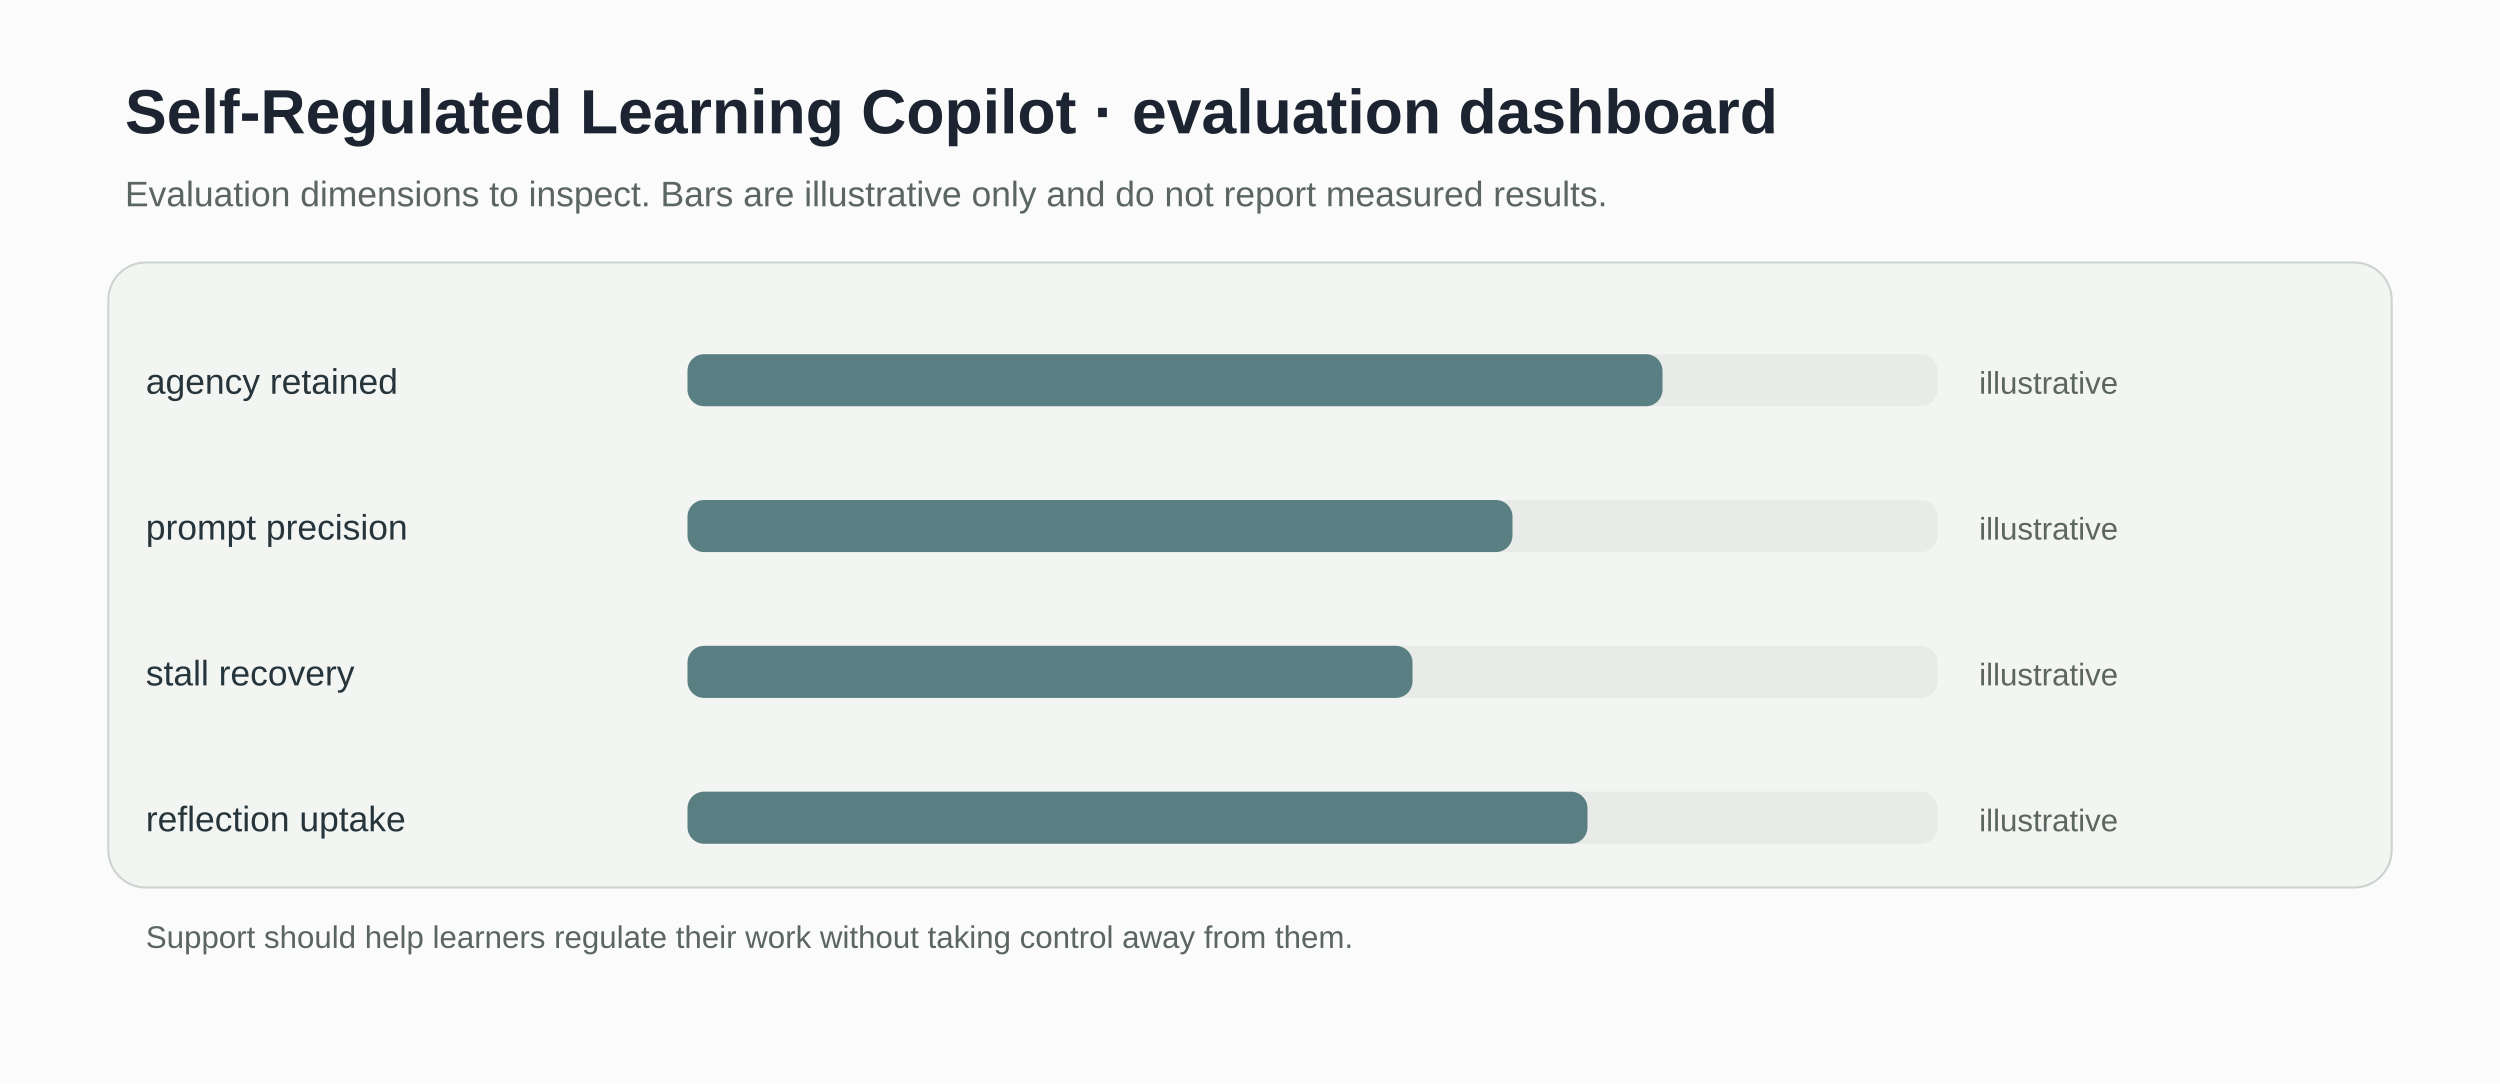
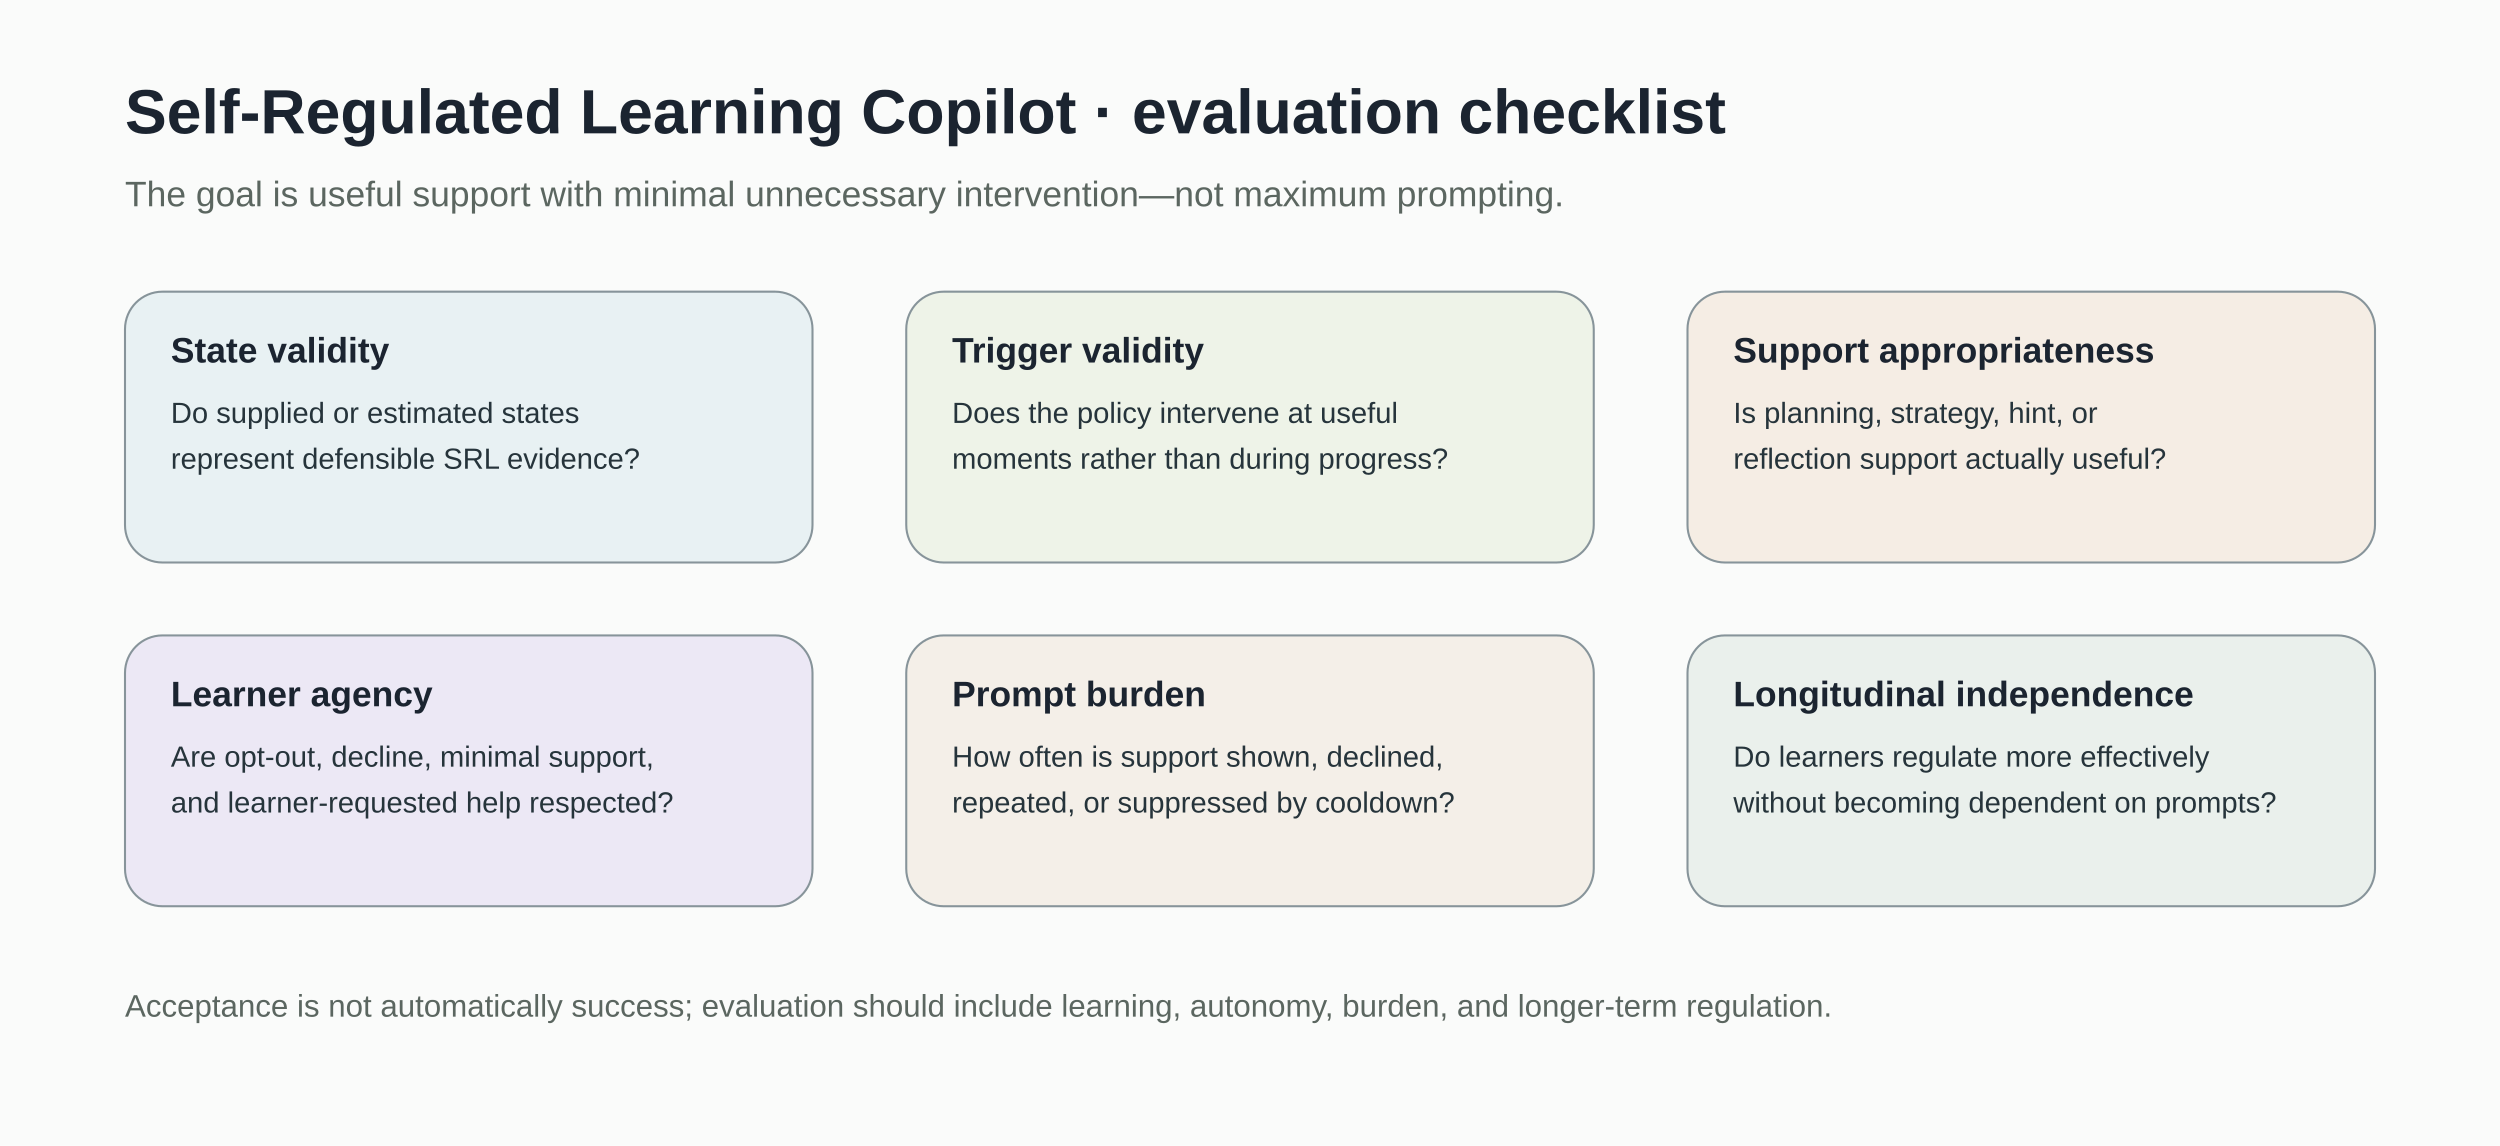
- <svg xmlns="http://www.w3.org/2000/svg" width="1200" height="520" viewBox="0 0 1200 520">
+ <svg xmlns="http://www.w3.org/2000/svg" width="1200" height="550" viewBox="0 0 1200 550" role="img" aria-labelledby="title desc">
  <rect width="100%" height="100%" fill="#FAFBFA" />
-   <text x="60" y="64" font-family="Arial, sans-serif" font-size="30" font-weight="700" fill="#1B2430">Self-Regulated Learning Copilot · evaluation dashboard</text>
-   <text x="60" y="99" font-family="Arial, sans-serif" font-size="17" fill="#5B6660">Evaluation dimensions to inspect. Bars are illustrative only and do not report measured results.</text>
-   <rect x="52" y="126" width="1096" height="300" rx="18" fill="#F3F5F3" stroke="#CDD3CF" />
-   <text x="70" y="189" font-family="Arial, sans-serif" font-size="17" fill="#26343B">agency retained</text>
-   <rect x="330" y="170" width="600" height="25" rx="8" fill="#E8EBE8" />
-   <rect x="330" y="170" width="468" height="25" rx="8" fill="#5A7F82" />
-   <text x="950" y="189" font-family="Arial, sans-serif" font-size="15" fill="#5B6660">illustrative</text>
-   <text x="70" y="259" font-family="Arial, sans-serif" font-size="17" fill="#26343B">prompt precision</text>
-   <rect x="330" y="240" width="600" height="25" rx="8" fill="#E8EBE8" />
-   <rect x="330" y="240" width="396" height="25" rx="8" fill="#5A7F82" />
-   <text x="950" y="259" font-family="Arial, sans-serif" font-size="15" fill="#5B6660">illustrative</text>
-   <text x="70" y="329" font-family="Arial, sans-serif" font-size="17" fill="#26343B">stall recovery</text>
-   <rect x="330" y="310" width="600" height="25" rx="8" fill="#E8EBE8" />
-   <rect x="330" y="310" width="348" height="25" rx="8" fill="#5A7F82" />
-   <text x="950" y="329" font-family="Arial, sans-serif" font-size="15" fill="#5B6660">illustrative</text>
-   <text x="70" y="399" font-family="Arial, sans-serif" font-size="17" fill="#26343B">reflection uptake</text>
-   <rect x="330" y="380" width="600" height="25" rx="8" fill="#E8EBE8" />
-   <rect x="330" y="380" width="432" height="25" rx="8" fill="#5A7F82" />
-   <text x="950" y="399" font-family="Arial, sans-serif" font-size="15" fill="#5B6660">illustrative</text>
-   <text x="70" y="455" font-family="Arial, sans-serif" font-size="15" fill="#5B6660">Support should help learners regulate their work without taking control away from them.</text>
+   <text x="60" y="64" font-family="Arial, sans-serif" font-size="30" font-weight="700" fill="#1B2430">Self-Regulated Learning Copilot · evaluation checklist</text>
+   <text x="60" y="99" font-family="Arial, sans-serif" font-size="17" fill="#5B6660">The goal is useful support with minimal unnecessary intervention—not maximum prompting.</text>
+   <rect x="60" y="140" width="330" height="130" rx="18" fill="#E8F1F3" stroke="#87949A" />
+   <text x="82" y="174" font-family="Arial" font-size="17" font-weight="700" fill="#1B2430">State validity</text>
+   <text x="82" y="203" font-family="Arial" font-size="14" fill="#26343B">Do supplied or estimated states</text>
+   <text x="82" y="225" font-family="Arial" font-size="14" fill="#26343B">represent defensible SRL evidence?</text>
+   <rect x="435" y="140" width="330" height="130" rx="18" fill="#EEF3E8" stroke="#87949A" />
+   <text x="457" y="174" font-family="Arial" font-size="17" font-weight="700" fill="#1B2430">Trigger validity</text>
+   <text x="457" y="203" font-family="Arial" font-size="14" fill="#26343B">Does the policy intervene at useful</text>
+   <text x="457" y="225" font-family="Arial" font-size="14" fill="#26343B">moments rather than during progress?</text>
+   <rect x="810" y="140" width="330" height="130" rx="18" fill="#F5EDE4" stroke="#87949A" />
+   <text x="832" y="174" font-family="Arial" font-size="17" font-weight="700" fill="#1B2430">Support appropriateness</text>
+   <text x="832" y="203" font-family="Arial" font-size="14" fill="#26343B">Is planning, strategy, hint, or</text>
+   <text x="832" y="225" font-family="Arial" font-size="14" fill="#26343B">reflection support actually useful?</text>
+   <rect x="60" y="305" width="330" height="130" rx="18" fill="#ECE8F5" stroke="#87949A" />
+   <text x="82" y="339" font-family="Arial" font-size="17" font-weight="700" fill="#1B2430">Learner agency</text>
+   <text x="82" y="368" font-family="Arial" font-size="14" fill="#26343B">Are opt-out, decline, minimal support,</text>
+   <text x="82" y="390" font-family="Arial" font-size="14" fill="#26343B">and learner-requested help respected?</text>
+   <rect x="435" y="305" width="330" height="130" rx="18" fill="#F4EFE8" stroke="#87949A" />
+   <text x="457" y="339" font-family="Arial" font-size="17" font-weight="700" fill="#1B2430">Prompt burden</text>
+   <text x="457" y="368" font-family="Arial" font-size="14" fill="#26343B">How often is support shown, declined,</text>
+   <text x="457" y="390" font-family="Arial" font-size="14" fill="#26343B">repeated, or suppressed by cooldown?</text>
+   <rect x="810" y="305" width="330" height="130" rx="18" fill="#EAF0EC" stroke="#87949A" />
+   <text x="832" y="339" font-family="Arial" font-size="17" font-weight="700" fill="#1B2430">Longitudinal independence</text>
+   <text x="832" y="368" font-family="Arial" font-size="14" fill="#26343B">Do learners regulate more effectively</text>
+   <text x="832" y="390" font-family="Arial" font-size="14" fill="#26343B">without becoming dependent on prompts?</text>
+   <text x="60" y="488" font-family="Arial" font-size="15" fill="#5B6660">Acceptance is not automatically success; evaluation should include learning, autonomy, burden, and longer-term regulation.</text>
</svg>
